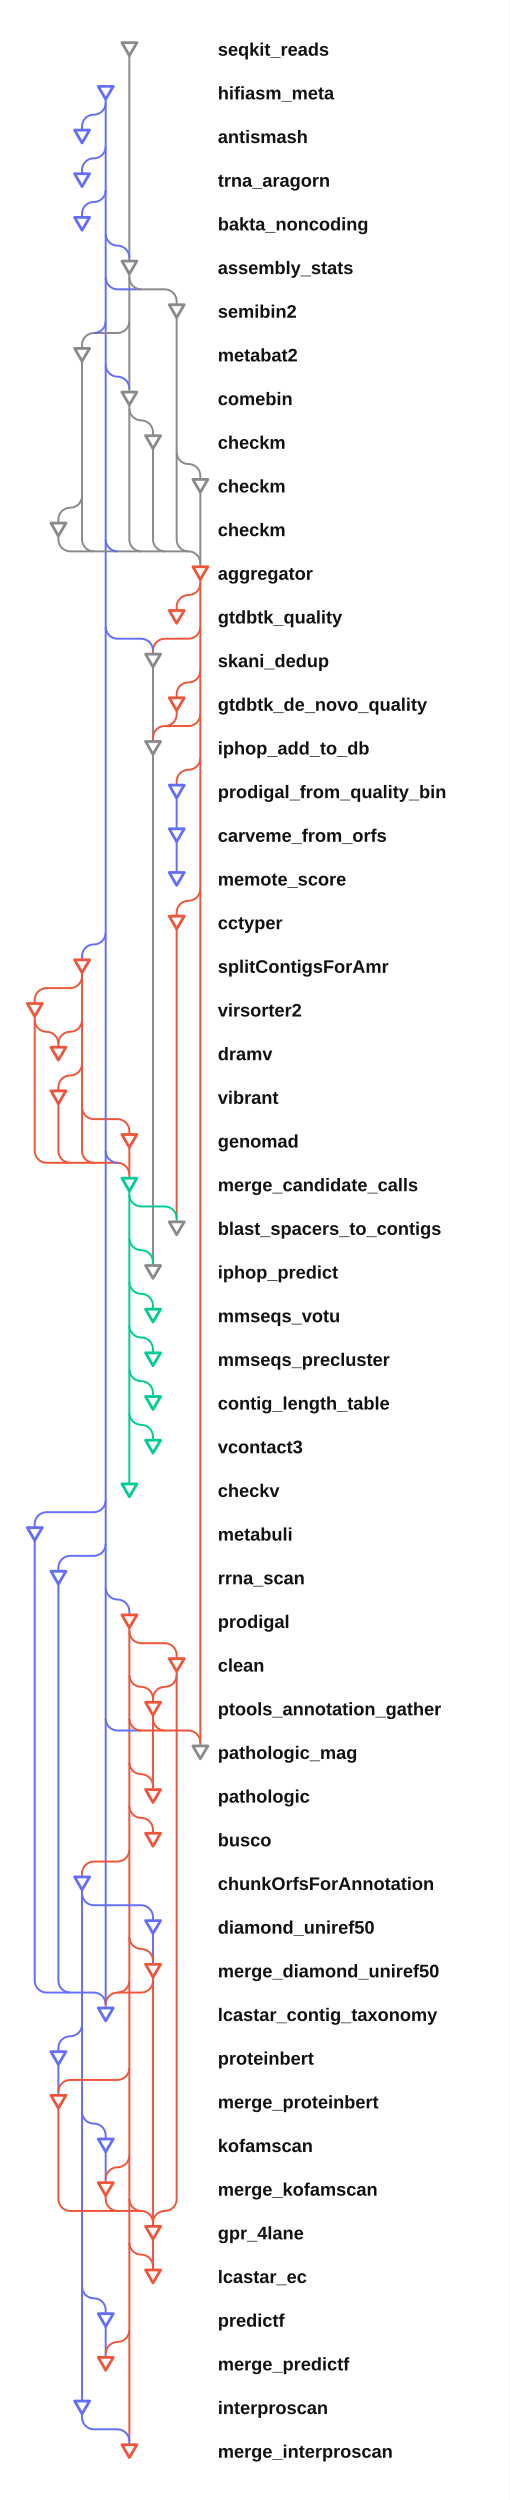
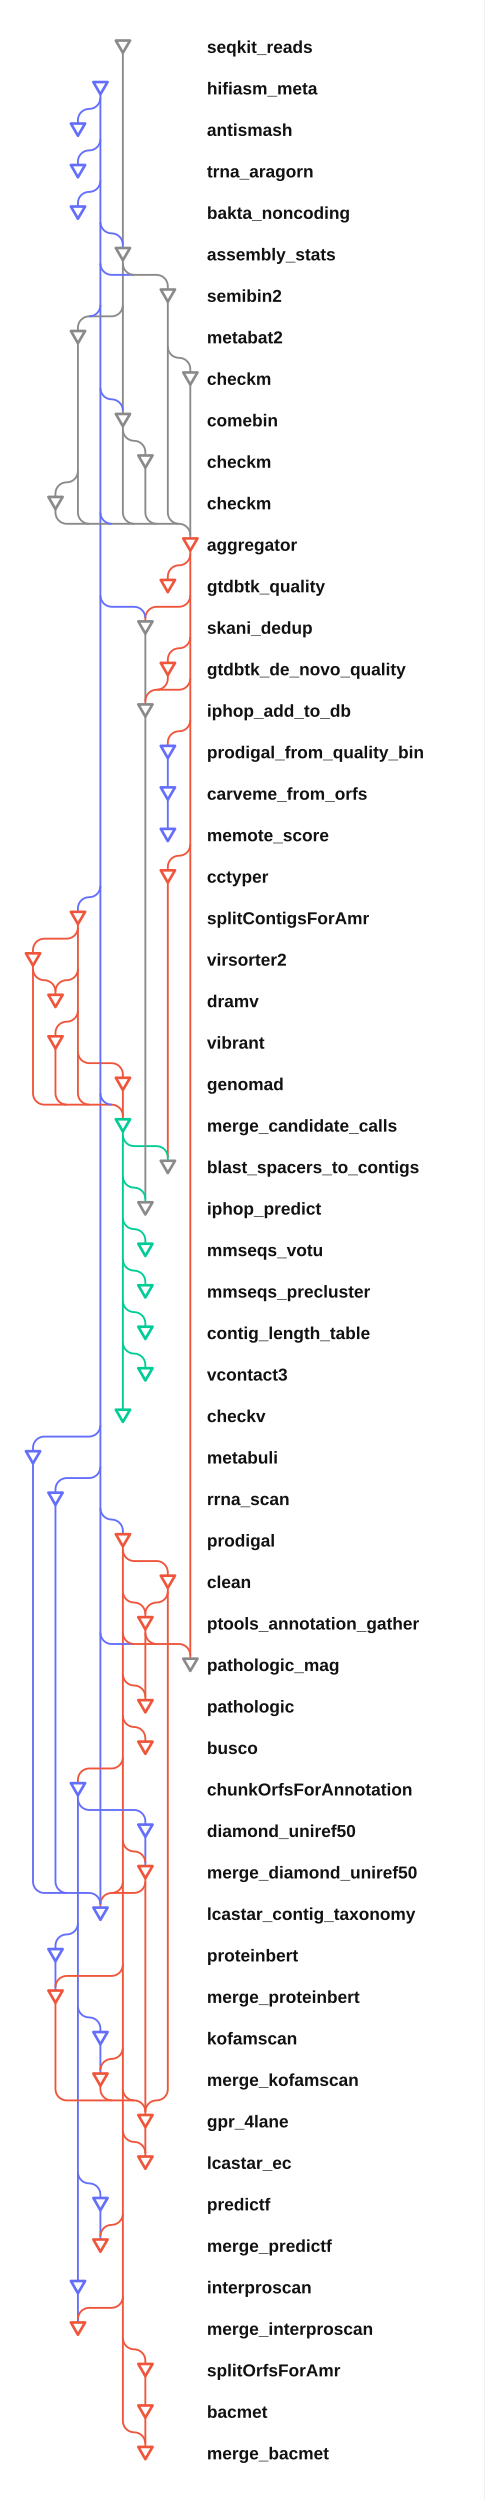
- <svg xmlns="http://www.w3.org/2000/svg" width="364" height="1786" viewBox="0 0 364 1786">
-   <rect width="364" height="1786" fill="#FFFFFF" />
+ <svg xmlns="http://www.w3.org/2000/svg" width="364" height="1880" viewBox="0 0 364 1880">
+   <rect width="364" height="1880" fill="#FFFFFF" />
  <g fill="none" stroke="#666666" stroke-width="1.4" stroke-linejoin="round" stroke-linecap="butt">
    <path d="M 92.4,39.7 L 92.4,183.9" stroke="#8A8A8A" />
    <path d="M 92.4,186.5 L 92.4,183.9 A 8.5,8.5 0 0 0 84.0,175.5 A 8.5,8.5 0 0 1 75.5,167.1" stroke="#636EFA" />
-     <path d="M 92.4,195.7 L 92.4,198.2 L 92.4,229.4 L 92.4,277.6 L 92.4,280.1" stroke="#8A8A8A" />
-     <path d="M 92.4,289.3 L 92.4,291.9 L 92.4,385.4 A 8.5,8.5 0 0 0 100.9,393.9" stroke="#8A8A8A" />
+     <path d="M 92.4,195.7 L 92.4,198.2 L 92.4,229.4 L 92.4,308.8 L 92.4,311.3" stroke="#8A8A8A" />
+     <path d="M 92.4,320.5 L 92.4,323.1 L 92.4,385.4 A 8.5,8.5 0 0 0 100.9,393.9" stroke="#8A8A8A" />
    <path d="M 92.4,810.5 L 92.4,808.0 A 8.5,8.5 0 0 0 84.0,799.5 L 67.1,799.5 A 8.5,8.5 0 0 1 58.6,791.0" stroke="#EF553B" />
    <path d="M 92.4,819.7 L 92.4,839.1 L 92.4,841.7" stroke="#EF553B" />
    <path d="M 92.4,850.9 L 92.4,853.5 L 92.4,884.6 L 92.4,915.9 L 92.4,947.0 L 92.4,978.2 L 92.4,1009.5 L 92.4,1060.1" stroke="#00CC96" />
    <path d="M 92.4,1153.7 L 92.4,1151.2 A 8.5,8.5 0 0 0 84.0,1142.7 A 8.5,8.5 0 0 1 75.5,1134.2" stroke="#636EFA" />
-     <path d="M 92.4,1162.9 L 92.4,1165.5 L 92.4,1196.7 L 92.4,1227.8 L 92.4,1259.0 L 92.4,1290.2 L 92.4,1321.5 L 92.4,1383.8 L 92.4,1415.0 L 92.4,1477.5 L 92.4,1539.8 L 92.4,1571.0 L 92.4,1602.2 L 92.4,1664.7 L 92.4,1744.0" stroke="#EF553B" />
-     <path d="M 92.4,1746.5 L 92.4,1744.0 A 8.5,8.5 0 0 0 84.0,1735.5 L 67.1,1735.5 A 8.5,8.5 0 0 1 58.6,1727.0 L 58.6,1724.5" stroke="#636EFA" />
-     <path d="M 75.5,70.9 L 75.5,73.5 L 75.5,104.7 L 75.5,135.8 L 75.5,167.1 L 75.5,198.2 L 75.5,229.4 L 75.5,260.6 L 75.5,385.4 L 75.5,447.9 L 75.5,666.2 L 75.5,822.2 L 75.5,1071.8 L 75.5,1103.0 L 75.5,1134.2 L 75.5,1227.8 L 75.5,1432.0" stroke="#636EFA" />
+     <path d="M 92.4,1162.9 L 92.4,1165.5 L 92.4,1196.7 L 92.4,1227.8 L 92.4,1259.0 L 92.4,1290.2 L 92.4,1321.5 L 92.4,1383.8 L 92.4,1415.0 L 92.4,1477.5 L 92.4,1539.8 L 92.4,1571.0 L 92.4,1602.2 L 92.4,1664.7 L 92.4,1727.0 L 92.4,1758.2 L 92.4,1820.7 A 8.5,8.5 0 0 0 100.9,1829.1 A 8.5,8.5 0 0 1 109.3,1837.5" stroke="#EF553B" />
+     <path d="M 75.5,70.9 L 75.5,73.5 L 75.5,104.7 L 75.5,135.8 L 75.5,167.1 L 75.5,198.2 L 75.5,229.4 L 75.5,291.9 L 75.5,385.4 L 75.5,447.9 L 75.5,666.2 L 75.5,822.2 L 75.5,1071.8 L 75.5,1103.0 L 75.5,1134.2 L 75.5,1227.8 L 75.5,1432.0" stroke="#636EFA" />
    <path d="M 75.5,1434.5 L 75.5,1432.0 A 8.5,8.5 0 0 1 84.0,1423.5 L 100.9,1423.5 A 8.5,8.5 0 0 0 109.3,1415.0" stroke="#EF553B" />
    <path d="M 75.5,1528.1 L 75.5,1525.5 A 8.4,8.4 0 0 0 67.1,1517.1 A 8.4,8.4 0 0 1 58.6,1508.7" stroke="#636EFA" />
    <path d="M 75.5,1537.3 L 75.5,1556.8 L 75.5,1559.3" stroke="#636EFA" />
    <path d="M 75.5,1568.5 L 75.5,1571.0 A 8.5,8.5 0 0 0 84.0,1579.5" stroke="#EF553B" />
    <path d="M 75.5,1652.9 L 75.5,1650.3 A 8.4,8.4 0 0 0 67.1,1641.9 A 8.4,8.4 0 0 1 58.6,1633.5" stroke="#636EFA" />
    <path d="M 75.5,1662.1 L 75.5,1681.5 L 75.5,1684.1" stroke="#636EFA" />
    <path d="M 58.6,92.9 L 58.6,90.3 A 8.4,8.4 0 0 1 67.1,81.9 A 8.4,8.4 0 0 0 75.5,73.5" stroke="#636EFA" />
    <path d="M 58.6,124.1 L 58.6,121.5 A 8.4,8.4 0 0 1 67.1,113.1 A 8.4,8.4 0 0 0 75.5,104.7" stroke="#636EFA" />
    <path d="M 58.6,155.3 L 58.6,152.8 A 8.4,8.4 0 0 1 67.1,144.3 A 8.4,8.4 0 0 0 75.5,135.8" stroke="#636EFA" />
    <path d="M 58.6,248.9 L 58.6,246.3 A 8.5,8.5 0 0 1 67.1,237.9 L 84.0,237.9 A 8.5,8.5 0 0 0 92.4,229.4" stroke="#8A8A8A" />
    <path d="M 58.6,258.1 L 58.6,354.2 L 58.6,385.4 A 8.5,8.5 0 0 0 67.1,393.9" stroke="#8A8A8A" />
    <path d="M 58.6,685.7 L 58.6,683.1 A 8.4,8.4 0 0 1 67.1,674.7 A 8.4,8.4 0 0 0 75.5,666.2" stroke="#636EFA" />
    <path d="M 58.6,694.9 L 58.6,697.5 L 58.6,728.6 L 58.6,759.9 L 58.6,791.0 L 58.6,822.2 A 8.5,8.5 0 0 0 67.1,830.7" stroke="#EF553B" />
    <path d="M 58.6,1340.9 L 58.6,1338.3 A 8.5,8.5 0 0 1 67.1,1329.9 L 84.0,1329.9 A 8.5,8.5 0 0 0 92.4,1321.5" stroke="#EF553B" />
    <path d="M 58.6,1350.1 L 58.6,1352.7 L 58.6,1446.2 L 58.6,1508.7 L 58.6,1633.5 L 58.6,1715.3" stroke="#636EFA" />
+     <path d="M 58.6,1724.5 L 58.6,1744.0 L 58.6,1746.5" stroke="#636EFA" />
    <path d="M 100.9,206.7 L 84.0,206.7 A 8.5,8.5 0 0 1 75.5,198.2" stroke="#636EFA" />
    <path d="M 126.2,217.7 L 126.2,215.2 A 8.5,8.5 0 0 0 117.8,206.7 L 100.9,206.7 A 8.5,8.5 0 0 1 92.4,198.2" stroke="#8A8A8A" />
-     <path d="M 126.2,226.9 L 126.2,323.1 L 126.2,385.4 A 8.4,8.4 0 0 0 134.7,393.9" stroke="#8A8A8A" />
+     <path d="M 126.2,226.9 L 126.2,260.6 L 126.2,385.4 A 8.4,8.4 0 0 0 134.7,393.9" stroke="#8A8A8A" />
    <path d="M 126.2,436.1 L 126.2,433.6 A 8.4,8.4 0 0 1 134.7,425.1 A 8.4,8.4 0 0 0 143.1,416.6" stroke="#EF553B" />
    <path d="M 126.2,498.5 L 126.2,495.9 A 8.4,8.4 0 0 1 134.7,487.5 A 8.4,8.4 0 0 0 143.1,479.1" stroke="#EF553B" />
    <path d="M 126.2,507.7 L 126.2,510.2 A 8.4,8.4 0 0 1 117.8,518.7" stroke="#EF553B" />
    <path d="M 126.2,560.9 L 126.2,558.4 A 8.4,8.4 0 0 1 134.7,549.9 A 8.4,8.4 0 0 0 143.1,541.5" stroke="#EF553B" />
    <path d="M 126.2,570.1 L 126.2,592.1" stroke="#636EFA" />
    <path d="M 126.2,601.3 L 126.2,623.3" stroke="#636EFA" />
    <path d="M 126.2,654.5 L 126.2,652.0 A 8.4,8.4 0 0 1 134.7,643.5 A 8.4,8.4 0 0 0 143.1,635.0" stroke="#EF553B" />
    <path d="M 126.2,663.7 L 126.2,870.4" stroke="#EF553B" />
    <path d="M 126.2,872.9 L 126.2,870.4 A 8.5,8.5 0 0 0 117.8,861.9 L 100.9,861.9 A 8.5,8.5 0 0 1 92.4,853.5" stroke="#00CC96" />
    <path d="M 126.2,1184.9 L 126.2,1182.3 A 8.5,8.5 0 0 0 117.8,1173.9 L 100.9,1173.9 A 8.5,8.5 0 0 1 92.4,1165.5" stroke="#EF553B" />
    <path d="M 126.2,1194.1 L 126.2,1196.7 L 126.2,1571.0 A 8.4,8.4 0 0 1 117.8,1579.5 A 8.4,8.4 0 0 0 109.3,1588.0" stroke="#EF553B" />
-     <path d="M 143.1,342.5 L 143.1,339.9 A 8.4,8.4 0 0 0 134.7,331.5 A 8.4,8.4 0 0 1 126.2,323.1" stroke="#8A8A8A" />
-     <path d="M 143.1,351.7 L 143.1,402.4 L 143.1,404.9" stroke="#8A8A8A" />
+     <path d="M 143.1,280.1 L 143.1,277.6 A 8.4,8.4 0 0 0 134.7,269.1 A 8.4,8.4 0 0 1 126.2,260.6" stroke="#8A8A8A" />
+     <path d="M 143.1,289.3 L 143.1,402.4 L 143.1,404.9" stroke="#8A8A8A" />
    <path d="M 143.1,414.1 L 143.1,416.6 L 143.1,447.9 L 143.1,479.1 L 143.1,510.2 L 143.1,541.5 L 143.1,635.0 L 143.1,1244.8 L 143.1,1247.3" stroke="#EF553B" />
-     <path d="M 109.3,311.3 L 109.3,308.8 A 8.5,8.5 0 0 0 100.9,300.3 A 8.5,8.5 0 0 1 92.4,291.9" stroke="#8A8A8A" />
-     <path d="M 109.3,320.5 L 109.3,385.4 A 8.5,8.5 0 0 0 117.8,393.9" stroke="#8A8A8A" />
+     <path d="M 109.3,342.5 L 109.3,339.9 A 8.5,8.5 0 0 0 100.9,331.5 A 8.5,8.5 0 0 1 92.4,323.1" stroke="#8A8A8A" />
+     <path d="M 109.3,351.7 L 109.3,385.4 A 8.5,8.5 0 0 0 117.8,393.9" stroke="#8A8A8A" />
    <path d="M 109.3,467.3 L 109.3,464.8 A 8.5,8.5 0 0 1 117.8,456.3 L 134.7,456.3 A 8.5,8.5 0 0 0 143.1,447.9" stroke="#EF553B" />
    <path d="M 109.3,476.5 L 109.3,527.1" stroke="#8A8A8A" />
    <path d="M 109.3,529.7 L 109.3,527.1 A 8.4,8.4 0 0 1 117.8,518.7 L 134.7,518.7 A 8.5,8.5 0 0 0 143.1,510.2" stroke="#EF553B" />
    <path d="M 109.3,538.9 L 109.3,901.5" stroke="#8A8A8A" />
    <path d="M 109.3,904.1 L 109.3,901.5 A 8.5,8.5 0 0 0 100.9,893.1 A 8.5,8.5 0 0 1 92.4,884.6" stroke="#00CC96" />
    <path d="M 109.3,935.3 L 109.3,932.8 A 8.5,8.5 0 0 0 100.9,924.3 A 8.5,8.5 0 0 1 92.4,915.9" stroke="#00CC96" />
    <path d="M 109.3,966.5 L 109.3,964.0 A 8.5,8.5 0 0 0 100.9,955.5 A 8.5,8.5 0 0 1 92.4,947.0" stroke="#00CC96" />
    <path d="M 109.3,997.7 L 109.3,995.1 A 8.5,8.5 0 0 0 100.9,986.7 A 8.5,8.5 0 0 1 92.4,978.2" stroke="#00CC96" />
    <path d="M 109.3,1028.9 L 109.3,1026.3 A 8.5,8.5 0 0 0 100.9,1017.9 A 8.5,8.5 0 0 1 92.4,1009.5" stroke="#00CC96" />
    <path d="M 109.3,1216.1 L 109.3,1213.5 A 8.5,8.5 0 0 0 100.9,1205.1 A 8.5,8.5 0 0 1 92.4,1196.7" stroke="#EF553B" />
    <path d="M 109.3,1225.3 L 109.3,1227.8 L 109.3,1276.0 L 109.3,1278.5" stroke="#EF553B" />
    <path d="M 109.3,1309.7 L 109.3,1307.2 A 8.5,8.5 0 0 0 100.9,1298.7 A 8.5,8.5 0 0 1 92.4,1290.2" stroke="#EF553B" />
    <path d="M 109.3,1372.1 L 109.3,1369.5 A 8.5,8.5 0 0 0 100.9,1361.1 L 67.1,1361.1 A 8.5,8.5 0 0 1 58.6,1352.7" stroke="#636EFA" />
    <path d="M 109.3,1381.3 L 109.3,1400.8 L 109.3,1403.3" stroke="#636EFA" />
    <path d="M 109.3,1412.5 L 109.3,1415.0 L 109.3,1588.0 L 109.3,1590.5" stroke="#EF553B" />
    <path d="M 109.3,1599.7 L 109.3,1619.2 L 109.3,1621.7" stroke="#EF553B" />
+     <path d="M 109.3,1777.7 L 109.3,1775.2 A 8.5,8.5 0 0 0 100.9,1766.7 A 8.5,8.5 0 0 1 92.4,1758.2" stroke="#EF553B" />
+     <path d="M 109.3,1786.9 L 109.3,1808.9" stroke="#EF553B" />
+     <path d="M 109.3,1818.1 L 109.3,1837.5 L 109.3,1840.1" stroke="#EF553B" />
    <path d="M 24.8,716.9 L 24.8,714.4 A 8.5,8.5 0 0 1 33.3,705.9 L 50.2,705.9 A 8.5,8.5 0 0 0 58.6,697.5" stroke="#EF553B" />
    <path d="M 24.8,726.1 L 24.8,728.6 L 24.8,822.2 A 8.5,8.5 0 0 0 33.3,830.7 L 50.2,830.7 L 67.1,830.7 L 84.0,830.7 A 8.5,8.5 0 0 1 92.4,839.1" stroke="#EF553B" />
    <path d="M 24.8,1091.3 L 24.8,1088.8 A 8.5,8.5 0 0 1 33.3,1080.3 L 67.1,1080.3 A 8.5,8.5 0 0 0 75.5,1071.8" stroke="#636EFA" />
    <path d="M 24.8,1100.5 L 24.8,1415.0 A 8.5,8.5 0 0 0 33.3,1423.5 L 50.2,1423.5 L 67.1,1423.5 A 8.5,8.5 0 0 1 75.5,1432.0" stroke="#636EFA" />
    <path d="M 41.7,373.7 L 41.7,371.1 A 8.4,8.4 0 0 1 50.2,362.7 A 8.4,8.4 0 0 0 58.6,354.2" stroke="#8A8A8A" />
    <path d="M 41.7,382.9 L 41.7,385.4 A 8.5,8.5 0 0 0 50.2,393.9 L 67.1,393.9 L 84.0,393.9 L 100.9,393.9 L 117.8,393.9 L 134.7,393.9 A 8.5,8.5 0 0 1 143.1,402.4" stroke="#8A8A8A" />
    <path d="M 41.7,748.1 L 41.7,745.5 A 8.4,8.4 0 0 1 50.2,737.1 A 8.4,8.4 0 0 0 58.6,728.6" stroke="#EF553B" />
    <path d="M 41.7,779.3 L 41.7,776.8 A 8.4,8.4 0 0 1 50.2,768.3 A 8.4,8.4 0 0 0 58.6,759.9" stroke="#EF553B" />
    <path d="M 41.7,788.5 L 41.7,822.2 A 8.5,8.5 0 0 0 50.2,830.7" stroke="#EF553B" />
    <path d="M 41.7,1122.5 L 41.7,1120.0 A 8.5,8.5 0 0 1 50.2,1111.5 L 67.1,1111.5 A 8.5,8.5 0 0 0 75.5,1103.0" stroke="#636EFA" />
    <path d="M 41.7,1131.7 L 41.7,1415.0 A 8.5,8.5 0 0 0 50.2,1423.5" stroke="#636EFA" />
    <path d="M 41.7,1465.7 L 41.7,1463.2 A 8.4,8.4 0 0 1 50.2,1454.7 A 8.4,8.4 0 0 0 58.6,1446.2" stroke="#636EFA" />
    <path d="M 41.7,1474.9 L 41.7,1494.3 L 41.7,1496.9" stroke="#636EFA" />
    <path d="M 41.7,1506.1 L 41.7,1571.0 A 8.5,8.5 0 0 0 50.2,1579.5 L 84.0,1579.5 L 100.9,1579.5 A 8.5,8.5 0 0 1 109.3,1588.0" stroke="#EF553B" />
    <path d="M 100.9,1236.3 L 84.0,1236.3 A 8.5,8.5 0 0 1 75.5,1227.8" stroke="#636EFA" />
    <path d="M 75.5,229.4 A 8.4,8.4 0 0 1 67.1,237.9" stroke="#636EFA" />
-     <path d="M 75.5,260.6 A 8.5,8.5 0 0 0 84.0,269.1 A 8.5,8.5 0 0 1 92.4,277.6" stroke="#636EFA" />
+     <path d="M 75.5,291.9 A 8.5,8.5 0 0 0 84.0,300.3 A 8.5,8.5 0 0 1 92.4,308.8" stroke="#636EFA" />
    <path d="M 75.5,385.4 A 8.5,8.5 0 0 0 84.0,393.9" stroke="#636EFA" />
    <path d="M 75.5,447.9 A 8.5,8.5 0 0 0 84.0,456.3 L 100.9,456.3 A 8.5,8.5 0 0 1 109.3,464.8" stroke="#636EFA" />
    <path d="M 75.5,822.2 A 8.5,8.5 0 0 0 84.0,830.7" stroke="#636EFA" />
    <path d="M 143.1,1244.8 A 8.5,8.5 0 0 0 134.7,1236.3 L 117.8,1236.3 L 100.9,1236.3 A 8.5,8.5 0 0 1 92.4,1227.8" stroke="#EF553B" />
    <path d="M 24.8,728.6 A 8.5,8.5 0 0 0 33.3,737.1 A 8.5,8.5 0 0 1 41.7,745.5" stroke="#EF553B" />
    <path d="M 92.4,1259.0 A 8.5,8.5 0 0 0 100.9,1267.5 A 8.5,8.5 0 0 1 109.3,1276.0" stroke="#EF553B" />
    <path d="M 92.4,1383.8 A 8.5,8.5 0 0 0 100.9,1392.3 A 8.5,8.5 0 0 1 109.3,1400.8" stroke="#EF553B" />
    <path d="M 92.4,1415.0 A 8.5,8.5 0 0 1 84.0,1423.5" stroke="#EF553B" />
    <path d="M 92.4,1477.5 A 8.5,8.5 0 0 1 84.0,1485.9 L 50.2,1485.9 A 8.5,8.5 0 0 0 41.7,1494.3" stroke="#EF553B" />
    <path d="M 92.4,1539.8 A 8.5,8.5 0 0 1 84.0,1548.3 A 8.5,8.5 0 0 0 75.5,1556.8" stroke="#EF553B" />
    <path d="M 92.4,1571.0 A 8.5,8.5 0 0 0 100.9,1579.5" stroke="#EF553B" />
    <path d="M 92.4,1602.2 A 8.5,8.5 0 0 0 100.9,1610.7 A 8.5,8.5 0 0 1 109.3,1619.2" stroke="#EF553B" />
    <path d="M 92.4,1664.7 A 8.5,8.5 0 0 1 84.0,1673.1 A 8.5,8.5 0 0 0 75.5,1681.5" stroke="#EF553B" />
+     <path d="M 92.4,1727.0 A 8.5,8.5 0 0 1 84.0,1735.5 L 67.1,1735.5 A 8.5,8.5 0 0 0 58.6,1744.0" stroke="#EF553B" />
    <path d="M 126.2,1196.7 A 8.4,8.4 0 0 1 117.8,1205.1 A 8.4,8.4 0 0 0 109.3,1213.5" stroke="#EF553B" />
    <path d="M 109.3,1227.8 A 8.5,8.5 0 0 0 117.8,1236.3" stroke="#EF553B" />
  </g>
  <g>
    <polygon points="87.1,30.5 97.8,30.5 92.4,39.7" fill="#FFFFFF" stroke="#8A8A8A" stroke-width="2.0" stroke-linejoin="round" />
    <text x="155.6" y="39.8" font-family="Arial" font-size="13" fill="#111111" font-weight="600" text-anchor="start">seqkit_reads</text>
  </g>
  <g>
    <polygon points="70.2,61.7 80.9,61.7 75.5,70.9" fill="#FFFFFF" stroke="#636EFA" stroke-width="2.0" stroke-linejoin="round" />
    <text x="155.6" y="71.0" font-family="Arial" font-size="13" fill="#111111" font-weight="600" text-anchor="start">hifiasm_meta</text>
  </g>
  <g>
    <polygon points="53.3,92.9 64.0,92.9 58.6,102.1" fill="#FFFFFF" stroke="#636EFA" stroke-width="2.0" stroke-linejoin="round" />
    <text x="155.6" y="102.2" font-family="Arial" font-size="13" fill="#111111" font-weight="600" text-anchor="start">antismash</text>
  </g>
  <g>
    <polygon points="53.3,124.1 64.0,124.1 58.6,133.3" fill="#FFFFFF" stroke="#636EFA" stroke-width="2.0" stroke-linejoin="round" />
    <text x="155.6" y="133.4" font-family="Arial" font-size="13" fill="#111111" font-weight="600" text-anchor="start">trna_aragorn</text>
  </g>
  <g>
    <polygon points="53.3,155.3 64.0,155.3 58.6,164.5" fill="#FFFFFF" stroke="#636EFA" stroke-width="2.0" stroke-linejoin="round" />
    <text x="155.6" y="164.6" font-family="Arial" font-size="13" fill="#111111" font-weight="600" text-anchor="start">bakta_noncoding</text>
  </g>
  <g>
    <polygon points="87.1,186.5 97.8,186.5 92.4,195.7" fill="#FFFFFF" stroke="#8A8A8A" stroke-width="2.0" stroke-linejoin="round" />
    <text x="155.6" y="195.8" font-family="Arial" font-size="13" fill="#111111" font-weight="600" text-anchor="start">assembly_stats</text>
  </g>
  <g>
    <polygon points="120.9,217.7 131.6,217.7 126.2,226.9" fill="#FFFFFF" stroke="#8A8A8A" stroke-width="2.0" stroke-linejoin="round" />
    <text x="155.6" y="227.0" font-family="Arial" font-size="13" fill="#111111" font-weight="600" text-anchor="start">semibin2</text>
  </g>
  <g>
    <polygon points="53.3,248.9 64.0,248.9 58.6,258.1" fill="#FFFFFF" stroke="#8A8A8A" stroke-width="2.0" stroke-linejoin="round" />
    <text x="155.6" y="258.2" font-family="Arial" font-size="13" fill="#111111" font-weight="600" text-anchor="start">metabat2</text>
  </g>
  <g>
-     <polygon points="87.1,280.1 97.8,280.1 92.4,289.3" fill="#FFFFFF" stroke="#8A8A8A" stroke-width="2.0" stroke-linejoin="round" />
-     <text x="155.6" y="289.4" font-family="Arial" font-size="13" fill="#111111" font-weight="600" text-anchor="start">comebin</text>
-   </g>
-   <g>
-     <polygon points="104.0,311.3 114.7,311.3 109.3,320.5" fill="#FFFFFF" stroke="#8A8A8A" stroke-width="2.0" stroke-linejoin="round" />
-     <text x="155.6" y="320.6" font-family="Arial" font-size="13" fill="#111111" font-weight="600" text-anchor="start">checkm</text>
-   </g>
-   <g>
-     <polygon points="137.8,342.5 148.5,342.5 143.1,351.7" fill="#FFFFFF" stroke="#8A8A8A" stroke-width="2.0" stroke-linejoin="round" />
+     <polygon points="137.8,280.1 148.5,280.1 143.1,289.3" fill="#FFFFFF" stroke="#8A8A8A" stroke-width="2.0" stroke-linejoin="round" />
+     <text x="155.6" y="289.4" font-family="Arial" font-size="13" fill="#111111" font-weight="600" text-anchor="start">checkm</text>
+   </g>
+   <g>
+     <polygon points="87.1,311.3 97.8,311.3 92.4,320.5" fill="#FFFFFF" stroke="#8A8A8A" stroke-width="2.0" stroke-linejoin="round" />
+     <text x="155.6" y="320.6" font-family="Arial" font-size="13" fill="#111111" font-weight="600" text-anchor="start">comebin</text>
+   </g>
+   <g>
+     <polygon points="104.0,342.5 114.7,342.5 109.3,351.7" fill="#FFFFFF" stroke="#8A8A8A" stroke-width="2.0" stroke-linejoin="round" />
    <text x="155.6" y="351.8" font-family="Arial" font-size="13" fill="#111111" font-weight="600" text-anchor="start">checkm</text>
  </g>
  <g>
    <polygon points="36.4,373.7 47.1,373.7 41.7,382.9" fill="#FFFFFF" stroke="#8A8A8A" stroke-width="2.0" stroke-linejoin="round" />
    <text x="155.6" y="383.0" font-family="Arial" font-size="13" fill="#111111" font-weight="600" text-anchor="start">checkm</text>
  </g>
  <g>
    <polygon points="137.8,404.9 148.5,404.9 143.1,414.1" fill="#FFFFFF" stroke="#EF553B" stroke-width="2.0" stroke-linejoin="round" />
    <text x="155.6" y="414.2" font-family="Arial" font-size="13" fill="#111111" font-weight="600" text-anchor="start">aggregator</text>
  </g>
  <g>
    <polygon points="120.9,436.1 131.6,436.1 126.2,445.3" fill="#FFFFFF" stroke="#EF553B" stroke-width="2.0" stroke-linejoin="round" />
    <text x="155.6" y="445.4" font-family="Arial" font-size="13" fill="#111111" font-weight="600" text-anchor="start">gtdbtk_quality</text>
  </g>
  <g>
    <polygon points="104.0,467.3 114.7,467.3 109.3,476.5" fill="#FFFFFF" stroke="#8A8A8A" stroke-width="2.0" stroke-linejoin="round" />
    <text x="155.6" y="476.6" font-family="Arial" font-size="13" fill="#111111" font-weight="600" text-anchor="start">skani_dedup</text>
  </g>
  <g>
    <polygon points="120.9,498.5 131.6,498.5 126.2,507.7" fill="#FFFFFF" stroke="#EF553B" stroke-width="2.0" stroke-linejoin="round" />
    <text x="155.6" y="507.8" font-family="Arial" font-size="13" fill="#111111" font-weight="600" text-anchor="start">gtdbtk_de_novo_quality</text>
  </g>
  <g>
    <polygon points="104.0,529.7 114.7,529.7 109.3,538.9" fill="#FFFFFF" stroke="#8A8A8A" stroke-width="2.0" stroke-linejoin="round" />
    <text x="155.6" y="539.0" font-family="Arial" font-size="13" fill="#111111" font-weight="600" text-anchor="start">iphop_add_to_db</text>
  </g>
  <g>
    <polygon points="120.9,560.9 131.6,560.9 126.2,570.1" fill="#FFFFFF" stroke="#636EFA" stroke-width="2.0" stroke-linejoin="round" />
    <text x="155.6" y="570.2" font-family="Arial" font-size="13" fill="#111111" font-weight="600" text-anchor="start">prodigal_from_quality_bin</text>
  </g>
  <g>
    <polygon points="120.9,592.1 131.6,592.1 126.2,601.3" fill="#FFFFFF" stroke="#636EFA" stroke-width="2.0" stroke-linejoin="round" />
    <text x="155.6" y="601.4" font-family="Arial" font-size="13" fill="#111111" font-weight="600" text-anchor="start">carveme_from_orfs</text>
  </g>
  <g>
    <polygon points="120.9,623.3 131.6,623.3 126.2,632.5" fill="#FFFFFF" stroke="#636EFA" stroke-width="2.0" stroke-linejoin="round" />
    <text x="155.6" y="632.6" font-family="Arial" font-size="13" fill="#111111" font-weight="600" text-anchor="start">memote_score</text>
  </g>
  <g>
    <polygon points="120.9,654.5 131.6,654.5 126.2,663.7" fill="#FFFFFF" stroke="#EF553B" stroke-width="2.0" stroke-linejoin="round" />
    <text x="155.6" y="663.8" font-family="Arial" font-size="13" fill="#111111" font-weight="600" text-anchor="start">cctyper</text>
  </g>
  <g>
    <polygon points="53.3,685.7 64.0,685.7 58.6,694.9" fill="#FFFFFF" stroke="#EF553B" stroke-width="2.0" stroke-linejoin="round" />
    <text x="155.6" y="695.0" font-family="Arial" font-size="13" fill="#111111" font-weight="600" text-anchor="start">splitContigsForAmr</text>
  </g>
  <g>
    <polygon points="19.5,716.9 30.2,716.9 24.8,726.1" fill="#FFFFFF" stroke="#EF553B" stroke-width="2.0" stroke-linejoin="round" />
    <text x="155.6" y="726.2" font-family="Arial" font-size="13" fill="#111111" font-weight="600" text-anchor="start">virsorter2</text>
  </g>
  <g>
    <polygon points="36.4,748.1 47.1,748.1 41.7,757.3" fill="#FFFFFF" stroke="#EF553B" stroke-width="2.0" stroke-linejoin="round" />
    <text x="155.6" y="757.4" font-family="Arial" font-size="13" fill="#111111" font-weight="600" text-anchor="start">dramv</text>
  </g>
  <g>
    <polygon points="36.4,779.3 47.1,779.3 41.7,788.5" fill="#FFFFFF" stroke="#EF553B" stroke-width="2.0" stroke-linejoin="round" />
    <text x="155.6" y="788.6" font-family="Arial" font-size="13" fill="#111111" font-weight="600" text-anchor="start">vibrant</text>
  </g>
  <g>
    <polygon points="87.1,810.5 97.8,810.5 92.4,819.7" fill="#FFFFFF" stroke="#EF553B" stroke-width="2.0" stroke-linejoin="round" />
    <text x="155.6" y="819.8" font-family="Arial" font-size="13" fill="#111111" font-weight="600" text-anchor="start">genomad</text>
  </g>
  <g>
    <polygon points="87.1,841.7 97.8,841.7 92.4,850.9" fill="#FFFFFF" stroke="#00CC96" stroke-width="2.0" stroke-linejoin="round" />
    <text x="155.6" y="851.0" font-family="Arial" font-size="13" fill="#111111" font-weight="600" text-anchor="start">merge_candidate_calls</text>
  </g>
  <g>
    <polygon points="120.9,872.9 131.6,872.9 126.2,882.1" fill="#FFFFFF" stroke="#8A8A8A" stroke-width="2.0" stroke-linejoin="round" />
    <text x="155.6" y="882.2" font-family="Arial" font-size="13" fill="#111111" font-weight="600" text-anchor="start">blast_spacers_to_contigs</text>
  </g>
  <g>
    <polygon points="104.0,904.1 114.7,904.1 109.3,913.3" fill="#FFFFFF" stroke="#8A8A8A" stroke-width="2.0" stroke-linejoin="round" />
    <text x="155.6" y="913.4" font-family="Arial" font-size="13" fill="#111111" font-weight="600" text-anchor="start">iphop_predict</text>
  </g>
  <g>
    <polygon points="104.0,935.3 114.7,935.3 109.3,944.5" fill="#FFFFFF" stroke="#00CC96" stroke-width="2.0" stroke-linejoin="round" />
    <text x="155.6" y="944.6" font-family="Arial" font-size="13" fill="#111111" font-weight="600" text-anchor="start">mmseqs_votu</text>
  </g>
  <g>
    <polygon points="104.0,966.5 114.7,966.5 109.3,975.7" fill="#FFFFFF" stroke="#00CC96" stroke-width="2.0" stroke-linejoin="round" />
    <text x="155.6" y="975.8" font-family="Arial" font-size="13" fill="#111111" font-weight="600" text-anchor="start">mmseqs_precluster</text>
  </g>
  <g>
    <polygon points="104.0,997.7 114.7,997.7 109.3,1006.9" fill="#FFFFFF" stroke="#00CC96" stroke-width="2.0" stroke-linejoin="round" />
    <text x="155.6" y="1007.0" font-family="Arial" font-size="13" fill="#111111" font-weight="600" text-anchor="start">contig_length_table</text>
  </g>
  <g>
    <polygon points="104.0,1028.9 114.7,1028.9 109.3,1038.1" fill="#FFFFFF" stroke="#00CC96" stroke-width="2.0" stroke-linejoin="round" />
    <text x="155.6" y="1038.2" font-family="Arial" font-size="13" fill="#111111" font-weight="600" text-anchor="start">vcontact3</text>
  </g>
  <g>
    <polygon points="87.1,1060.1 97.8,1060.1 92.4,1069.3" fill="#FFFFFF" stroke="#00CC96" stroke-width="2.0" stroke-linejoin="round" />
    <text x="155.6" y="1069.4" font-family="Arial" font-size="13" fill="#111111" font-weight="600" text-anchor="start">checkv</text>
  </g>
  <g>
    <polygon points="19.5,1091.3 30.2,1091.3 24.8,1100.5" fill="#FFFFFF" stroke="#636EFA" stroke-width="2.0" stroke-linejoin="round" />
    <text x="155.6" y="1100.6" font-family="Arial" font-size="13" fill="#111111" font-weight="600" text-anchor="start">metabuli</text>
  </g>
  <g>
    <polygon points="36.4,1122.5 47.1,1122.5 41.7,1131.7" fill="#FFFFFF" stroke="#636EFA" stroke-width="2.0" stroke-linejoin="round" />
    <text x="155.6" y="1131.8" font-family="Arial" font-size="13" fill="#111111" font-weight="600" text-anchor="start">rrna_scan</text>
  </g>
  <g>
    <polygon points="87.1,1153.7 97.8,1153.7 92.4,1162.9" fill="#FFFFFF" stroke="#EF553B" stroke-width="2.0" stroke-linejoin="round" />
    <text x="155.6" y="1163.0" font-family="Arial" font-size="13" fill="#111111" font-weight="600" text-anchor="start">prodigal</text>
  </g>
  <g>
    <polygon points="120.9,1184.9 131.6,1184.9 126.2,1194.1" fill="#FFFFFF" stroke="#EF553B" stroke-width="2.0" stroke-linejoin="round" />
    <text x="155.6" y="1194.2" font-family="Arial" font-size="13" fill="#111111" font-weight="600" text-anchor="start">clean</text>
  </g>
  <g>
    <polygon points="104.0,1216.1 114.7,1216.1 109.3,1225.3" fill="#FFFFFF" stroke="#EF553B" stroke-width="2.0" stroke-linejoin="round" />
    <text x="155.6" y="1225.4" font-family="Arial" font-size="13" fill="#111111" font-weight="600" text-anchor="start">ptools_annotation_gather</text>
  </g>
  <g>
    <polygon points="137.8,1247.3 148.5,1247.3 143.1,1256.5" fill="#FFFFFF" stroke="#8A8A8A" stroke-width="2.0" stroke-linejoin="round" />
    <text x="155.6" y="1256.6" font-family="Arial" font-size="13" fill="#111111" font-weight="600" text-anchor="start">pathologic_mag</text>
  </g>
  <g>
    <polygon points="104.0,1278.5 114.7,1278.5 109.3,1287.7" fill="#FFFFFF" stroke="#EF553B" stroke-width="2.0" stroke-linejoin="round" />
    <text x="155.6" y="1287.8" font-family="Arial" font-size="13" fill="#111111" font-weight="600" text-anchor="start">pathologic</text>
  </g>
  <g>
    <polygon points="104.0,1309.7 114.7,1309.7 109.3,1318.9" fill="#FFFFFF" stroke="#EF553B" stroke-width="2.0" stroke-linejoin="round" />
    <text x="155.6" y="1319.0" font-family="Arial" font-size="13" fill="#111111" font-weight="600" text-anchor="start">busco</text>
  </g>
  <g>
    <polygon points="53.3,1340.9 64.0,1340.9 58.6,1350.1" fill="#FFFFFF" stroke="#636EFA" stroke-width="2.0" stroke-linejoin="round" />
    <text x="155.6" y="1350.2" font-family="Arial" font-size="13" fill="#111111" font-weight="600" text-anchor="start">chunkOrfsForAnnotation</text>
  </g>
  <g>
    <polygon points="104.0,1372.1 114.7,1372.1 109.3,1381.3" fill="#FFFFFF" stroke="#636EFA" stroke-width="2.0" stroke-linejoin="round" />
    <text x="155.6" y="1381.4" font-family="Arial" font-size="13" fill="#111111" font-weight="600" text-anchor="start">diamond_uniref50</text>
  </g>
  <g>
    <polygon points="104.0,1403.3 114.7,1403.3 109.3,1412.5" fill="#FFFFFF" stroke="#EF553B" stroke-width="2.0" stroke-linejoin="round" />
    <text x="155.6" y="1412.6" font-family="Arial" font-size="13" fill="#111111" font-weight="600" text-anchor="start">merge_diamond_uniref50</text>
  </g>
  <g>
    <polygon points="70.2,1434.5 80.9,1434.5 75.5,1443.7" fill="#FFFFFF" stroke="#636EFA" stroke-width="2.0" stroke-linejoin="round" />
    <text x="155.6" y="1443.8" font-family="Arial" font-size="13" fill="#111111" font-weight="600" text-anchor="start">lcastar_contig_taxonomy</text>
  </g>
  <g>
    <polygon points="36.4,1465.7 47.1,1465.7 41.7,1474.9" fill="#FFFFFF" stroke="#636EFA" stroke-width="2.0" stroke-linejoin="round" />
    <text x="155.6" y="1475.0" font-family="Arial" font-size="13" fill="#111111" font-weight="600" text-anchor="start">proteinbert</text>
  </g>
  <g>
    <polygon points="36.4,1496.9 47.1,1496.9 41.7,1506.1" fill="#FFFFFF" stroke="#EF553B" stroke-width="2.0" stroke-linejoin="round" />
    <text x="155.6" y="1506.2" font-family="Arial" font-size="13" fill="#111111" font-weight="600" text-anchor="start">merge_proteinbert</text>
  </g>
  <g>
    <polygon points="70.2,1528.1 80.9,1528.1 75.5,1537.3" fill="#FFFFFF" stroke="#636EFA" stroke-width="2.0" stroke-linejoin="round" />
    <text x="155.6" y="1537.4" font-family="Arial" font-size="13" fill="#111111" font-weight="600" text-anchor="start">kofamscan</text>
  </g>
  <g>
    <polygon points="70.2,1559.3 80.9,1559.3 75.5,1568.5" fill="#FFFFFF" stroke="#EF553B" stroke-width="2.0" stroke-linejoin="round" />
    <text x="155.6" y="1568.6" font-family="Arial" font-size="13" fill="#111111" font-weight="600" text-anchor="start">merge_kofamscan</text>
  </g>
  <g>
    <polygon points="104.0,1590.5 114.7,1590.5 109.3,1599.7" fill="#FFFFFF" stroke="#EF553B" stroke-width="2.0" stroke-linejoin="round" />
    <text x="155.6" y="1599.8" font-family="Arial" font-size="13" fill="#111111" font-weight="600" text-anchor="start">gpr_4lane</text>
  </g>
  <g>
    <polygon points="104.0,1621.7 114.7,1621.7 109.3,1630.9" fill="#FFFFFF" stroke="#EF553B" stroke-width="2.0" stroke-linejoin="round" />
    <text x="155.6" y="1631.0" font-family="Arial" font-size="13" fill="#111111" font-weight="600" text-anchor="start">lcastar_ec</text>
  </g>
  <g>
    <polygon points="70.2,1652.9 80.9,1652.9 75.5,1662.1" fill="#FFFFFF" stroke="#636EFA" stroke-width="2.0" stroke-linejoin="round" />
    <text x="155.6" y="1662.2" font-family="Arial" font-size="13" fill="#111111" font-weight="600" text-anchor="start">predictf</text>
  </g>
  <g>
    <polygon points="70.2,1684.1 80.9,1684.1 75.5,1693.3" fill="#FFFFFF" stroke="#EF553B" stroke-width="2.0" stroke-linejoin="round" />
    <text x="155.6" y="1693.4" font-family="Arial" font-size="13" fill="#111111" font-weight="600" text-anchor="start">merge_predictf</text>
  </g>
  <g>
    <polygon points="53.3,1715.3 64.0,1715.3 58.6,1724.5" fill="#FFFFFF" stroke="#636EFA" stroke-width="2.0" stroke-linejoin="round" />
    <text x="155.6" y="1724.6" font-family="Arial" font-size="13" fill="#111111" font-weight="600" text-anchor="start">interproscan</text>
  </g>
  <g>
-     <polygon points="87.1,1746.5 97.8,1746.5 92.4,1755.7" fill="#FFFFFF" stroke="#EF553B" stroke-width="2.0" stroke-linejoin="round" />
+     <polygon points="53.3,1746.5 64.0,1746.5 58.6,1755.7" fill="#FFFFFF" stroke="#EF553B" stroke-width="2.0" stroke-linejoin="round" />
    <text x="155.6" y="1755.8" font-family="Arial" font-size="13" fill="#111111" font-weight="600" text-anchor="start">merge_interproscan</text>
  </g>
+   <g>
+     <polygon points="104.0,1777.7 114.7,1777.7 109.3,1786.9" fill="#FFFFFF" stroke="#EF553B" stroke-width="2.0" stroke-linejoin="round" />
+     <text x="155.6" y="1787.0" font-family="Arial" font-size="13" fill="#111111" font-weight="600" text-anchor="start">splitOrfsForAmr</text>
+   </g>
+   <g>
+     <polygon points="104.0,1808.9 114.7,1808.9 109.3,1818.1" fill="#FFFFFF" stroke="#EF553B" stroke-width="2.0" stroke-linejoin="round" />
+     <text x="155.6" y="1818.2" font-family="Arial" font-size="13" fill="#111111" font-weight="600" text-anchor="start">bacmet</text>
+   </g>
+   <g>
+     <polygon points="104.0,1840.1 114.7,1840.1 109.3,1849.3" fill="#FFFFFF" stroke="#EF553B" stroke-width="2.0" stroke-linejoin="round" />
+     <text x="155.6" y="1849.4" font-family="Arial" font-size="13" fill="#111111" font-weight="600" text-anchor="start">merge_bacmet</text>
+   </g>
</svg>
